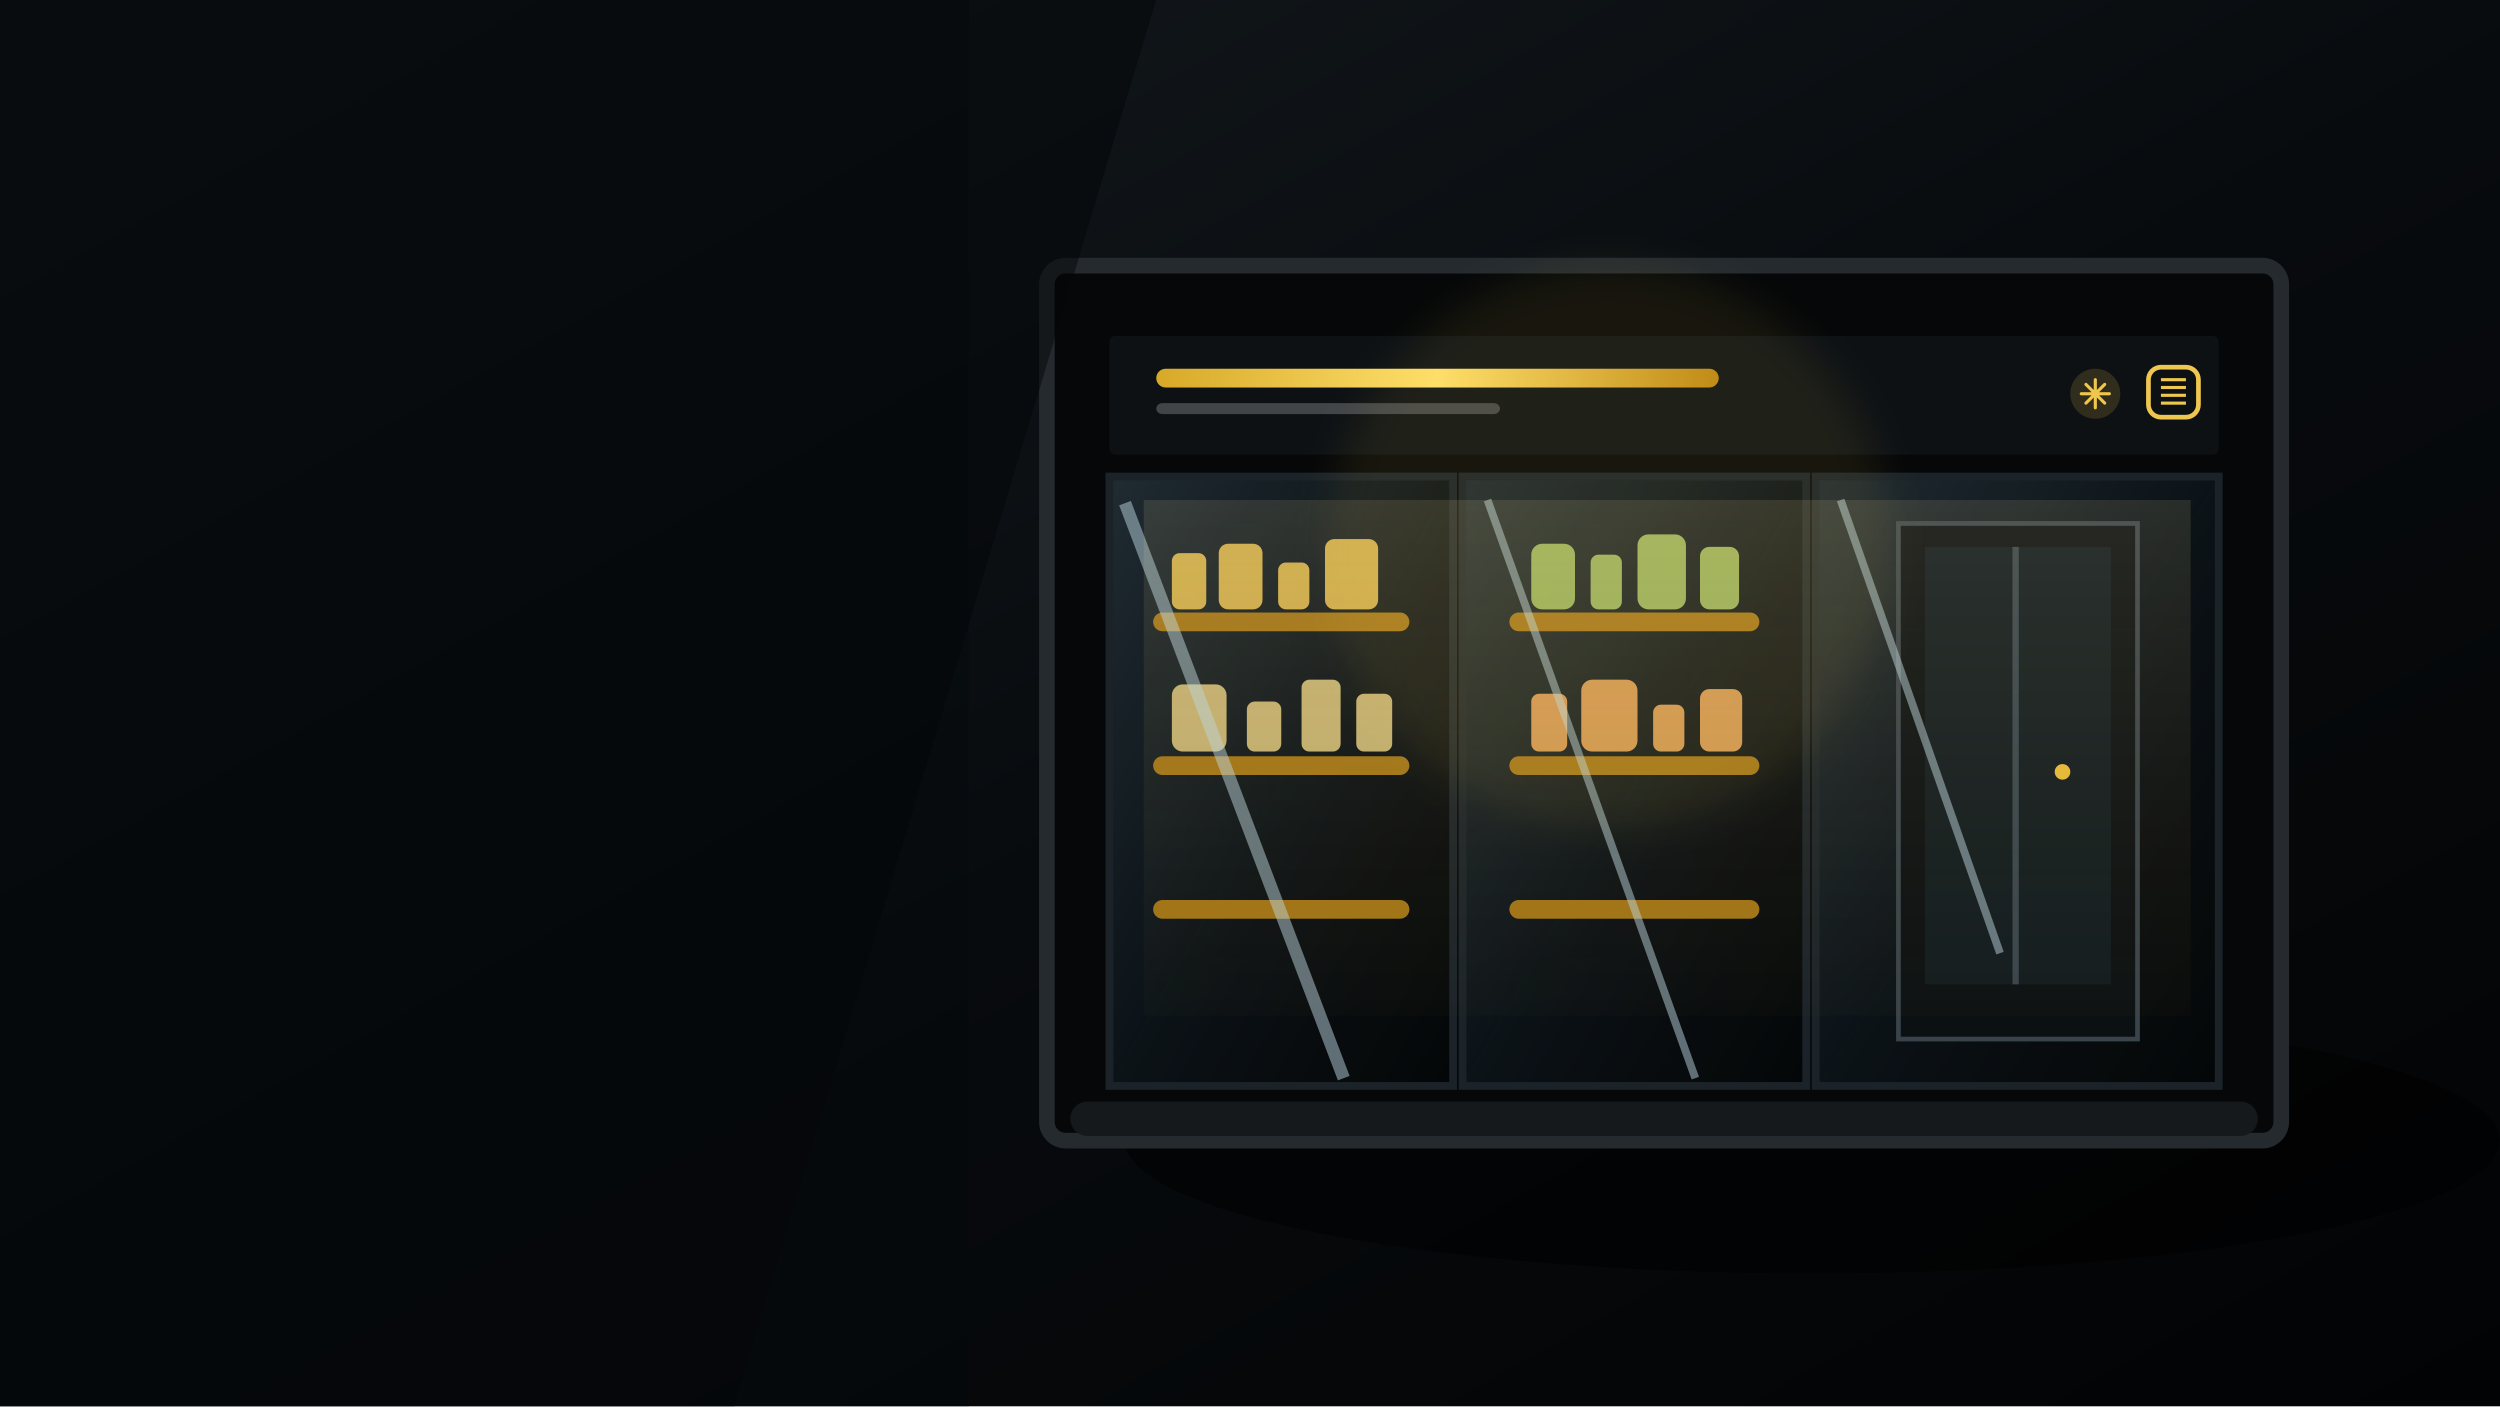
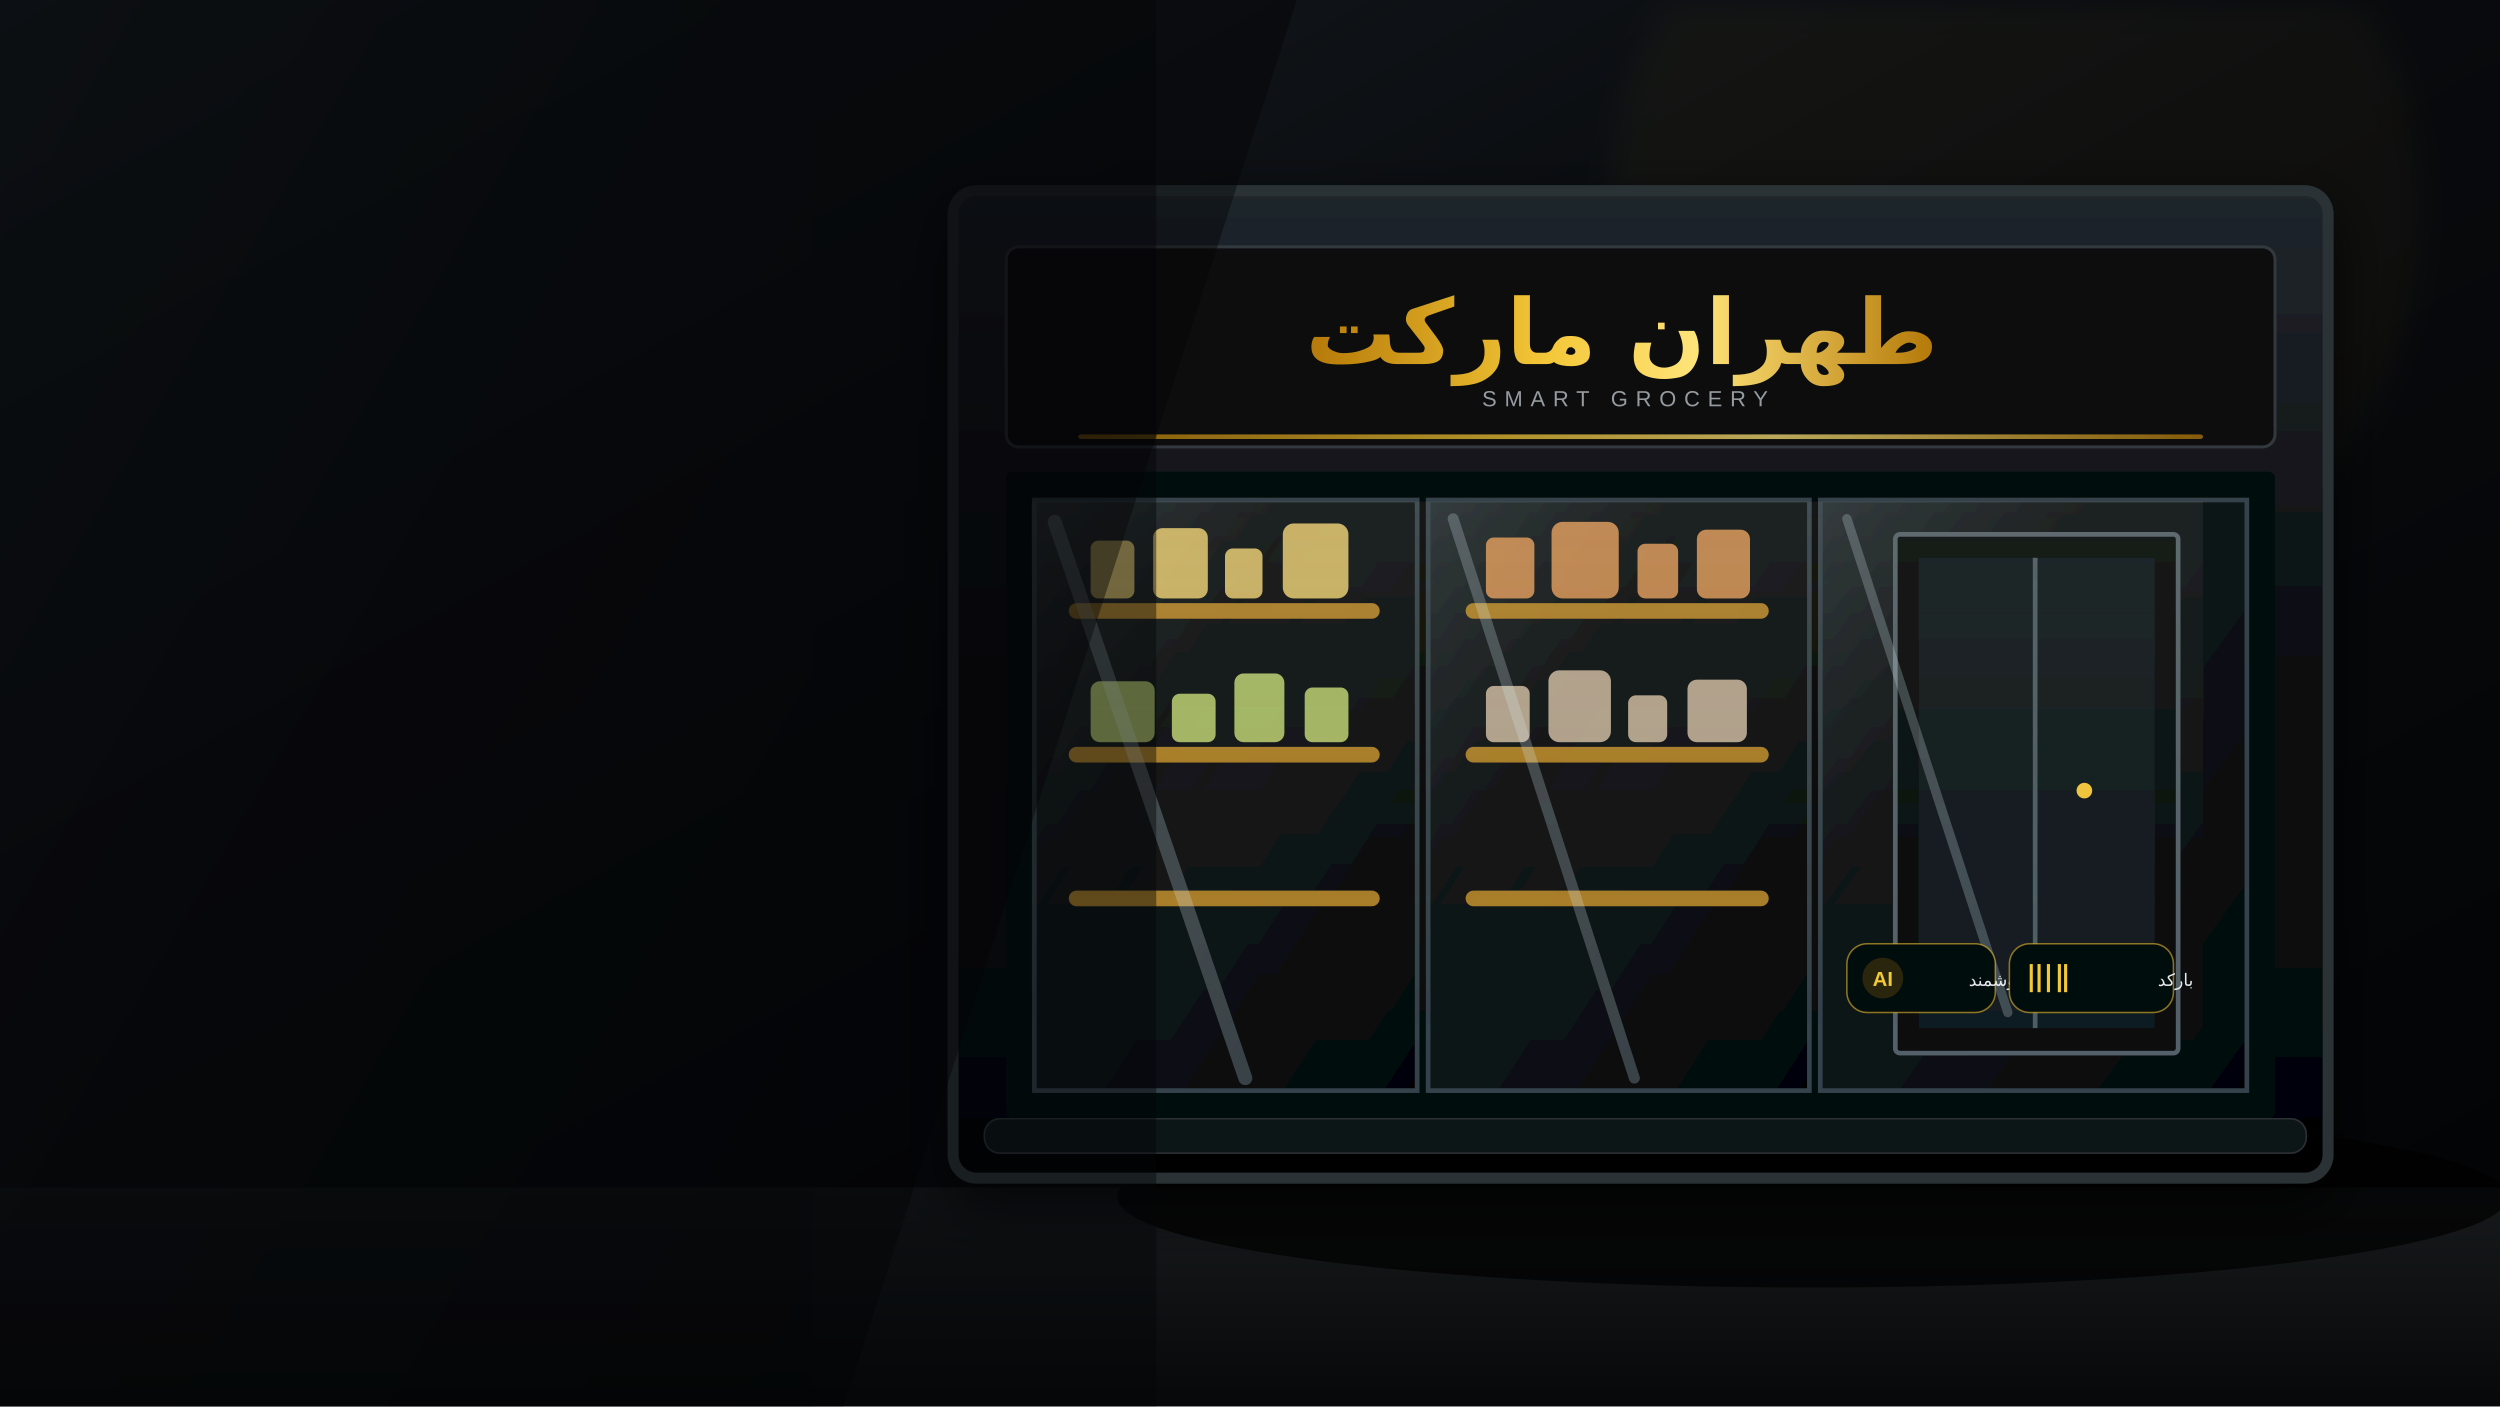
<svg xmlns="http://www.w3.org/2000/svg" viewBox="0 0 1600 900" role="img" aria-label="نمای فروشگاه شیشه‌ای مدرن طهران مارکت">
  <defs>
-     <linearGradient id="bg" x1="0" y1="0" x2="1" y2="1">
-       <stop offset="0" stop-color="#161c20" />
-       <stop offset=".52" stop-color="#080b0e" />
+     <linearGradient id="night" x1="0" y1="0" x2="1" y2="1">
+       <stop offset="0" stop-color="#171c21" />
+       <stop offset=".48" stop-color="#080a0d" />
      <stop offset="1" stop-color="#020304" />
    </linearGradient>
+     <linearGradient id="frame" x1="0" y1="0" x2="0" y2="1">
+       <stop offset="0" stop-color="#20262c" />
+       <stop offset=".45" stop-color="#0c0f12" />
+       <stop offset="1" stop-color="#030405" />
+     </linearGradient>
    <linearGradient id="glass" x1="0" y1="0" x2="1" y2="1">
-       <stop offset="0" stop-color="#24323a" stop-opacity=".88" />
-       <stop offset=".55" stop-color="#0c1419" stop-opacity=".82" />
-       <stop offset="1" stop-color="#030607" stop-opacity=".95" />
+       <stop offset="0" stop-color="#7696a8" stop-opacity=".28" />
+       <stop offset=".35" stop-color="#263844" stop-opacity=".22" />
+       <stop offset=".72" stop-color="#0a1116" stop-opacity=".56" />
+       <stop offset="1" stop-color="#020405" stop-opacity=".78" />
+     </linearGradient>
+     <linearGradient id="gold" x1="0" y1="0" x2="1" y2="0">
+       <stop offset="0" stop-color="#b67a08" />
+       <stop offset=".38" stop-color="#f4c738" />
+       <stop offset=".62" stop-color="#ffe47a" />
+       <stop offset="1" stop-color="#b57a0a" />
    </linearGradient>
    <linearGradient id="warm" x1="0" y1="0" x2="0" y2="1">
-       <stop offset="0" stop-color="#ffe9a4" stop-opacity=".9" />
-       <stop offset="1" stop-color="#d9a529" stop-opacity=".14" />
+       <stop offset="0" stop-color="#fff0ba" stop-opacity=".72" />
+       <stop offset="1" stop-color="#c98d19" stop-opacity=".04" />
    </linearGradient>
-     <linearGradient id="gold" x1="0" y1="0" x2="1" y2="0">
-       <stop offset="0" stop-color="#d7a928" />
-       <stop offset=".5" stop-color="#ffe06b" />
-       <stop offset="1" stop-color="#bd8613" />
+     <linearGradient id="floor" x1="0" y1="0" x2="0" y2="1">
+       <stop offset="0" stop-color="#171a1c" />
+       <stop offset="1" stop-color="#070809" />
    </linearGradient>
-     <filter id="glow">
-       <feGaussianBlur stdDeviation="12" />
+     <filter id="glow" x="-50%" y="-50%" width="200%" height="200%">
+       <feGaussianBlur stdDeviation="10" />
    </filter>
-     <filter id="soft">
-       <feGaussianBlur stdDeviation="3" />
+     <filter id="shadow" x="-30%" y="-30%" width="160%" height="160%">
+       <feDropShadow dx="0" dy="14" stdDeviation="18" flood-color="#000" flood-opacity=".72" />
    </filter>
  </defs>
-   <rect width="1600" height="900" fill="url(#bg)" />
-   <ellipse cx="1160" cy="730" rx="440" ry="85" fill="#000" opacity=".55" />
-   <rect x="670" y="170" width="790" height="560" rx="12" fill="#050708" stroke="#242a2e" stroke-width="10" />
-   <rect x="710" y="215" width="710" height="76" rx="4" fill="#0d1114" />
-   <rect x="740" y="236" width="360" height="12" rx="6" fill="url(#gold)" />
-   <rect x="740" y="258" width="220" height="7" rx="4" fill="#ffffff" opacity=".22" />
-   <g opacity=".95">
-     <rect x="710" y="305" width="220" height="390" fill="url(#glass)" stroke="#1c252b" stroke-width="5" />
-     <rect x="936" y="305" width="220" height="390" fill="url(#glass)" stroke="#1c252b" stroke-width="5" />
-     <rect x="1162" y="305" width="258" height="390" fill="url(#glass)" stroke="#1c252b" stroke-width="5" />
+   <rect width="1600" height="900" fill="url(#night)" />
+   <circle cx="1290" cy="135" r="260" fill="#f1bf34" opacity=".035" filter="url(#glow)" />
+   <path d="M0 760H1600V900H0z" fill="url(#floor)" />
+   <ellipse cx="1160" cy="766" rx="445" ry="58" fill="#000" opacity=".72" />
+   <g filter="url(#shadow)">
+     <rect x="610" y="122" width="880" height="632" rx="15" fill="url(#frame)" stroke="#2a3035" stroke-width="7" />
+     <rect x="644" y="158" width="812" height="128" rx="8" fill="#07090b" stroke="#31373c" stroke-width="2" />
+     <rect x="669" y="178" width="762" height="88" rx="5" fill="#0b0e11" />
+     <text x="1038" y="233" direction="rtl" unicode-bidi="bidi-override" text-anchor="middle" fill="url(#gold)" font-family="Tahoma, Arial, sans-serif" font-size="58" font-weight="900">طهران مارکت</text>
+     <text x="1040" y="260" text-anchor="middle" fill="#d8dde0" opacity=".68" font-family="Arial, sans-serif" font-size="14" letter-spacing="5">SMART GROCERY</text>
+     <rect x="690" y="278" width="720" height="3" rx="2" fill="url(#gold)" opacity=".72" />
+     <rect x="644" y="302" width="812" height="414" rx="4" fill="#050708" />
+     <g>
+       <rect x="662" y="320" width="245" height="378" fill="url(#glass)" stroke="#34434c" stroke-width="3" />
+       <rect x="914" y="320" width="244" height="378" fill="url(#glass)" stroke="#34434c" stroke-width="3" />
+       <rect x="1165" y="320" width="273" height="378" fill="url(#glass)" stroke="#34434c" stroke-width="3" />
+     </g>
+     <g opacity=".86">
+       <rect x="684" y="386" width="199" height="10" rx="5" fill="#bf8d2d" />
+       <rect x="684" y="478" width="199" height="10" rx="5" fill="#bf8d2d" />
+       <rect x="684" y="570" width="199" height="10" rx="5" fill="#bf8d2d" />
+       <rect x="938" y="386" width="194" height="10" rx="5" fill="#bf8d2d" />
+       <rect x="938" y="478" width="194" height="10" rx="5" fill="#bf8d2d" />
+       <rect x="938" y="570" width="194" height="10" rx="5" fill="#bf8d2d" />
+       <g fill="#e2c76f">
+         <rect x="698" y="346" width="28" height="37" rx="5" />
+         <rect x="738" y="338" width="35" height="45" rx="6" />
+         <rect x="784" y="351" width="24" height="32" rx="5" />
+         <rect x="821" y="335" width="42" height="48" rx="7" />
+       </g>
+       <g fill="#b8cf72">
+         <rect x="698" y="436" width="41" height="39" rx="6" />
+         <rect x="750" y="444" width="28" height="31" rx="5" />
+         <rect x="790" y="431" width="32" height="44" rx="6" />
+         <rect x="835" y="440" width="28" height="35" rx="5" />
+       </g>
+       <g fill="#d79457">
+         <rect x="951" y="344" width="31" height="39" rx="5" />
+         <rect x="993" y="334" width="43" height="49" rx="7" />
+         <rect x="1048" y="348" width="26" height="35" rx="5" />
+         <rect x="1086" y="339" width="34" height="44" rx="6" />
+       </g>
+       <g fill="#c9b7a0">
+         <rect x="951" y="439" width="28" height="36" rx="5" />
+         <rect x="991" y="429" width="40" height="46" rx="7" />
+         <rect x="1042" y="445" width="25" height="30" rx="5" />
+         <rect x="1080" y="435" width="38" height="40" rx="6" />
+       </g>
+     </g>
+     <rect x="1213" y="342" width="181" height="332" rx="3" fill="#070c0f" stroke="#52616a" stroke-width="3" />
+     <rect x="1228" y="357" width="151" height="301" fill="#111c22" opacity=".9" />
+     <rect x="1301" y="357" width="3" height="301" fill="#758b96" opacity=".58" />
+     <circle cx="1334" cy="506" r="5" fill="#f2c53b" />
+     <g opacity=".24" stroke="#d8f0fb" stroke-linecap="round">
+       <path d="M675 334L797 690" stroke-width="9" />
+       <path d="M930 332L1046 690" stroke-width="7" />
+       <path d="M1182 332L1285 648" stroke-width="6" />
+     </g>
+     <rect x="660" y="321" width="750" height="345" fill="url(#warm)" opacity=".10" />
+     <g transform="translate(1182 604)">
+       <rect width="95" height="44" rx="13" fill="#06090b" stroke="#f3c934" stroke-opacity=".55" />
+       <circle cx="23" cy="22" r="13" fill="#f3c934" fill-opacity=".16" />
+       <text x="23" y="27" text-anchor="middle" fill="#f3c934" font-family="Arial" font-size="13" font-weight="900">AI</text>
+       <text x="78" y="27" direction="rtl" text-anchor="end" fill="#e7eaec" font-family="Tahoma,Arial" font-size="11">هوشمند</text>
+     </g>
+     <g transform="translate(1286 604)">
+       <rect width="105" height="44" rx="13" fill="#06090b" stroke="#f3c934" stroke-opacity=".55" />
+       <g stroke="#f3c934" stroke-width="2">
+         <path d="M14 13v18M19 13v18M25 13v18M32 13v18M36 13v18" />
+       </g>
+       <text x="95" y="27" direction="rtl" text-anchor="end" fill="#e7eaec" font-family="Tahoma,Arial" font-size="11">بارکد</text>
+     </g>
+     <rect x="630" y="716" width="846" height="22" rx="10" fill="#111417" stroke="#2c3135" />
  </g>
-   <g opacity=".95">
-     <rect x="738" y="392" width="164" height="12" rx="6" fill="#a77817" />
-     <rect x="738" y="484" width="164" height="12" rx="6" fill="#a77817" />
-     <rect x="738" y="576" width="164" height="12" rx="6" fill="#a77817" />
-     <rect x="966" y="392" width="160" height="12" rx="6" fill="#a77817" />
-     <rect x="966" y="484" width="160" height="12" rx="6" fill="#a77817" />
-     <rect x="966" y="576" width="160" height="12" rx="6" fill="#a77817" />
-     <g fill="#d5b14d">
-       <rect x="750" y="354" width="22" height="36" rx="5" />
-       <rect x="780" y="348" width="28" height="42" rx="6" />
-       <rect x="818" y="360" width="20" height="30" rx="5" />
-       <rect x="848" y="345" width="34" height="45" rx="6" />
-     </g>
-     <g fill="#cab675">
-       <rect x="750" y="438" width="35" height="43" rx="7" />
-       <rect x="798" y="449" width="22" height="32" rx="5" />
-       <rect x="833" y="435" width="25" height="46" rx="5" />
-       <rect x="868" y="444" width="23" height="37" rx="5" />
-     </g>
-     <g fill="#9ab45d">
-       <rect x="980" y="348" width="28" height="42" rx="7" />
-       <rect x="1018" y="355" width="20" height="35" rx="5" />
-       <rect x="1048" y="342" width="31" height="48" rx="7" />
-       <rect x="1088" y="350" width="25" height="40" rx="6" />
-     </g>
-     <g fill="#d79a55">
-       <rect x="980" y="444" width="23" height="37" rx="5" />
-       <rect x="1012" y="435" width="36" height="46" rx="7" />
-       <rect x="1058" y="451" width="20" height="30" rx="5" />
-       <rect x="1088" y="441" width="27" height="40" rx="6" />
-     </g>
-   </g>
-   <rect x="1215" y="335" width="153" height="330" fill="#0b1013" stroke="#39434a" stroke-width="3" />
-   <rect x="1232" y="350" width="119" height="280" fill="#111b20" />
-   <rect x="1288" y="350" width="4" height="280" fill="#51616b" opacity=".6" />
-   <circle cx="1320" cy="494" r="5" fill="#e6ba37" />
-   <g opacity=".5">
-     <path d="M720 322 L860 690" stroke="#b9d4df" stroke-width="8" />
-     <path d="M952 320 L1085 690" stroke="#b9d4df" stroke-width="5" />
-     <path d="M1178 320 L1280 610" stroke="#b9d4df" stroke-width="5" />
-   </g>
-   <rect x="685" y="705" width="760" height="22" rx="11" fill="#15191c" />
-   <rect x="732" y="320" width="670" height="330" fill="url(#warm)" opacity=".13" />
-   <circle cx="1030" cy="350" r="180" fill="#f2c94c" opacity=".08" filter="url(#glow)" />
-   <g transform="translate(1375 235)">
-     <rect x="0" y="0" width="32" height="32" rx="8" fill="none" stroke="#efc74e" stroke-width="3" />
-     <path d="M8 8h16M8 13h16M8 18h16M8 23h16" stroke="#efc74e" stroke-width="2" />
-   </g>
-   <g transform="translate(1325 236)">
-     <circle cx="16" cy="16" r="16" fill="#efc74e" opacity=".16" />
-     <path d="M16 7v18M7 16h18M10 10l12 12M22 10L10 22" stroke="#efc74e" stroke-width="2" stroke-linecap="round" />
-   </g>
-   <rect x="0" y="0" width="620" height="900" fill="#05080a" opacity=".45" />
-   <path d="M0 0h740L470 900H0z" fill="#040607" opacity=".5" />
+   <rect x="0" y="0" width="740" height="900" fill="#030506" opacity=".44" />
+   <path d="M0 0H830L540 900H0z" fill="#020304" opacity=".42" />
+   <path d="M0 900V0h520v900z" fill="url(#night)" opacity=".22" />
</svg>
